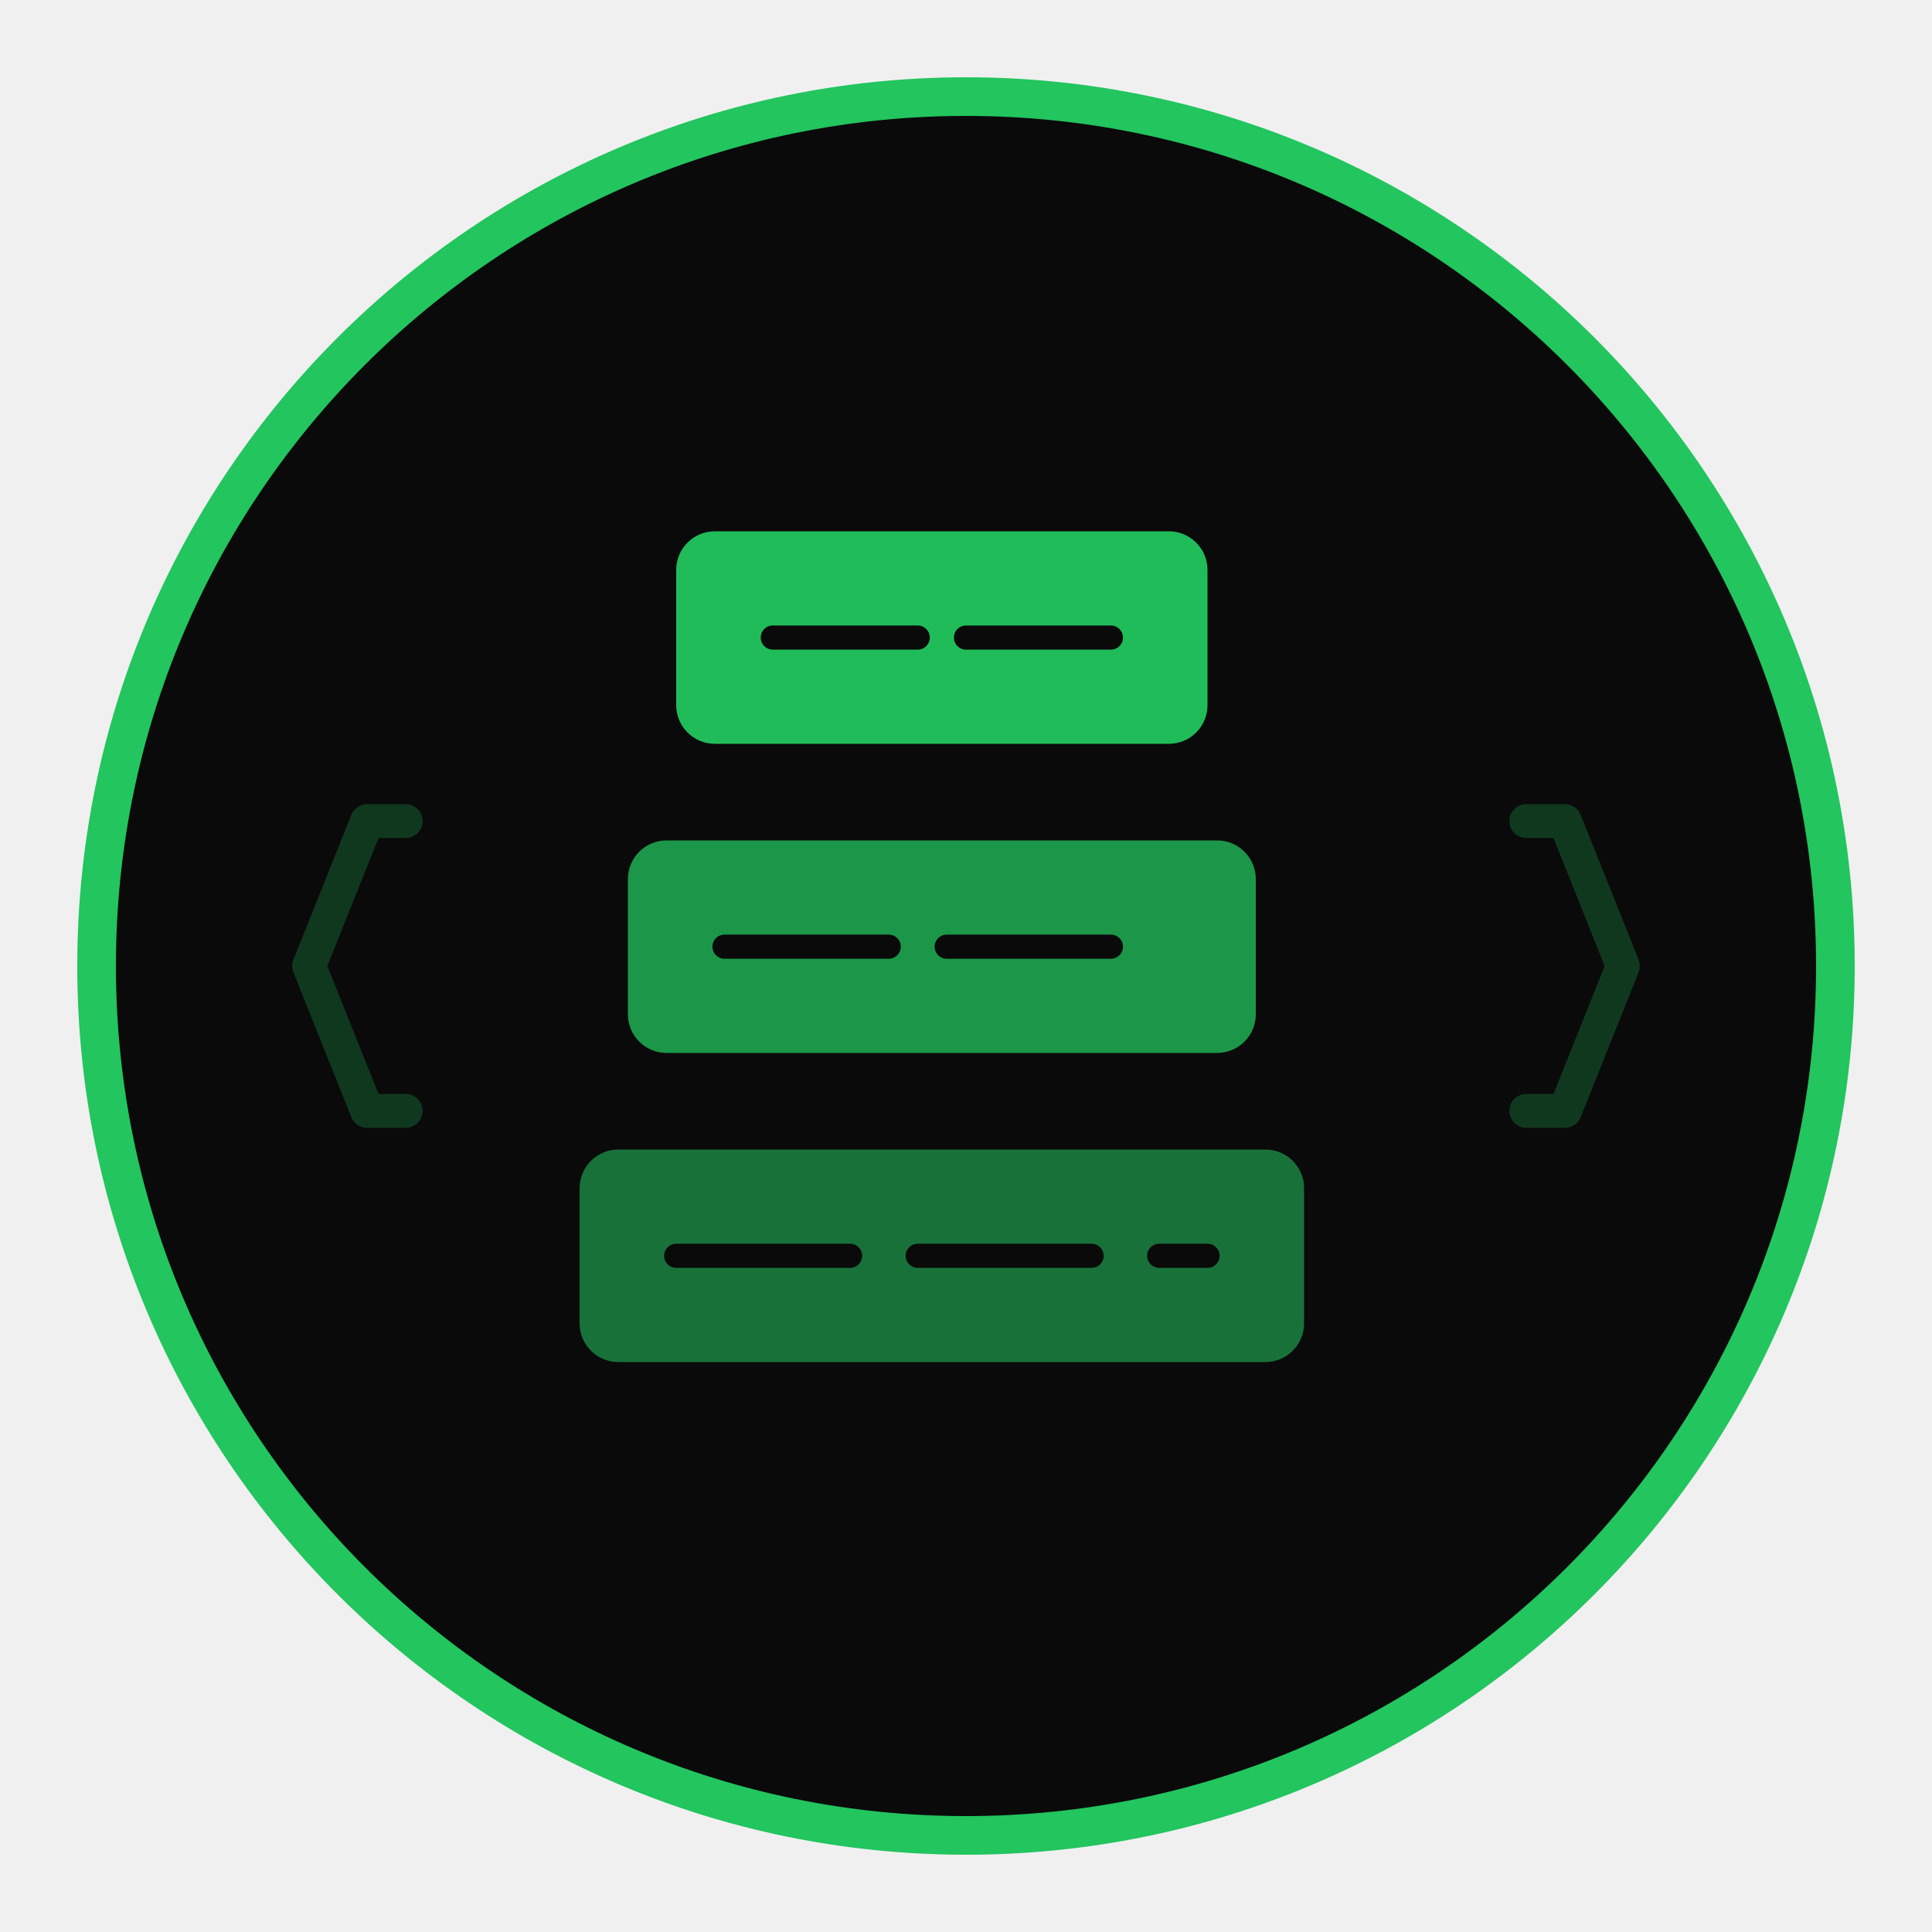
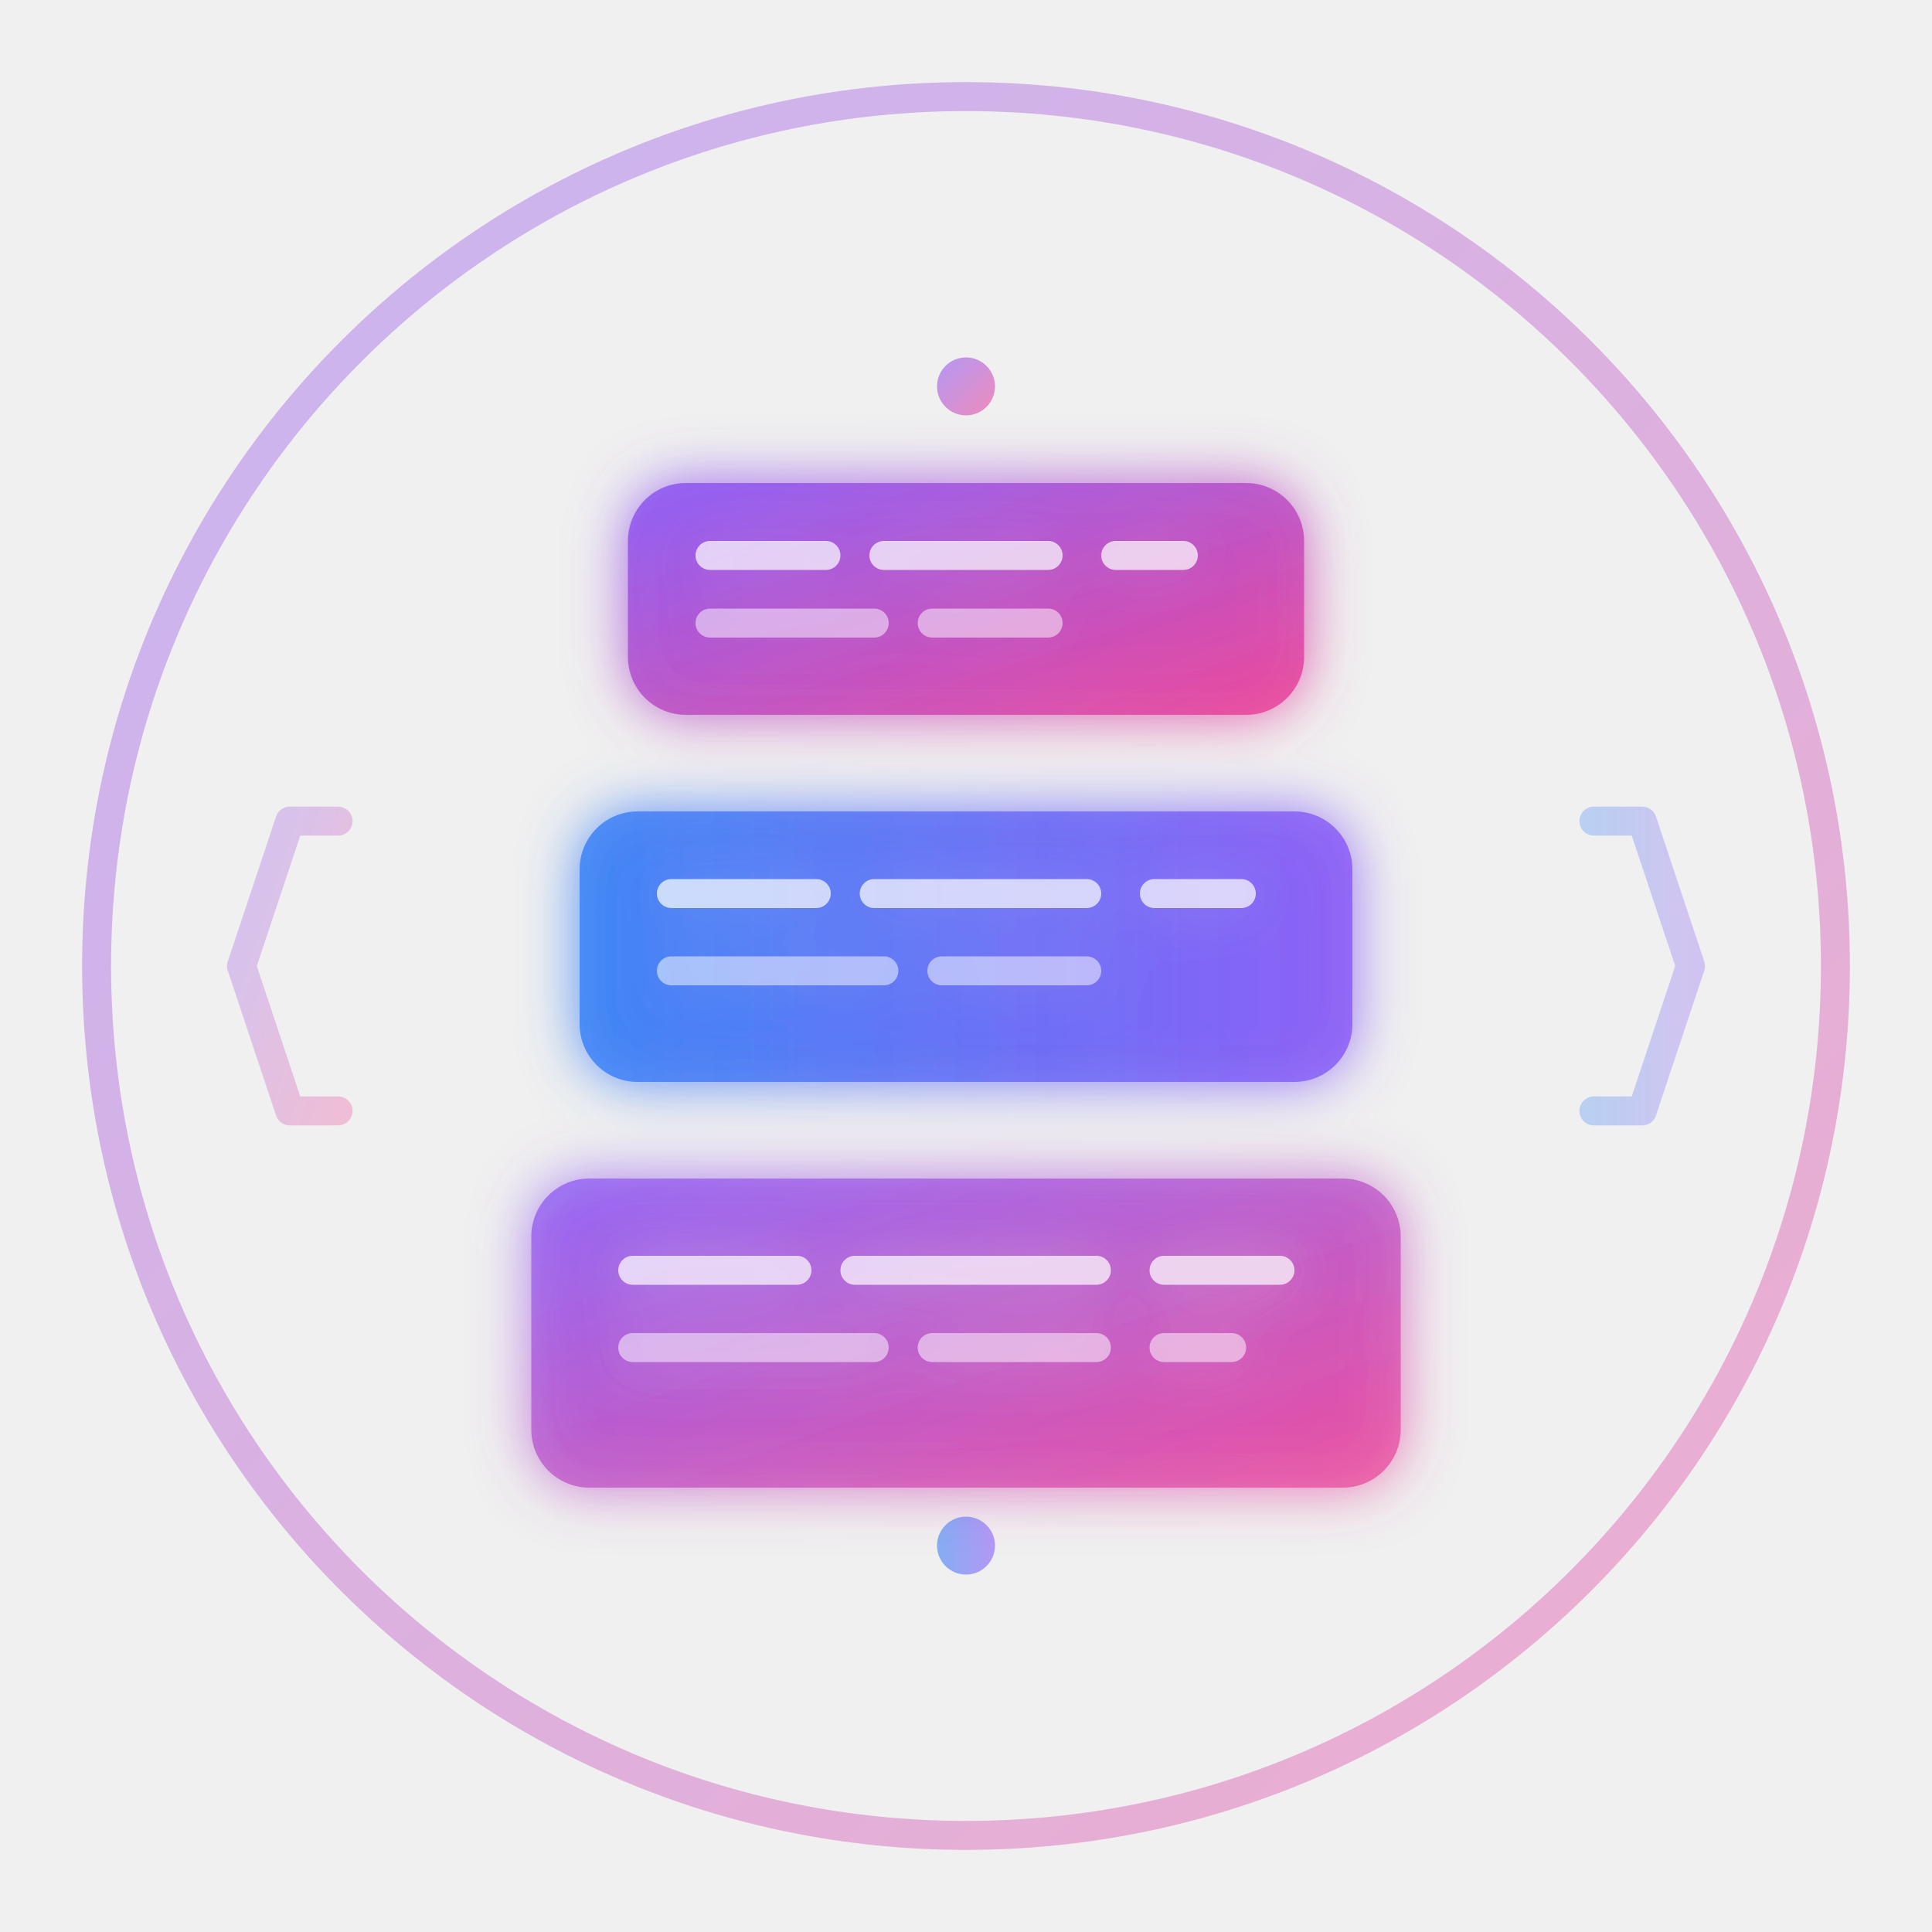
<svg xmlns="http://www.w3.org/2000/svg" viewBox="0 0 200 200" fill="none">
-   <circle cx="100" cy="100" r="90" fill="#0a0a0a" stroke="#22c55e" stroke-width="4" />
-   <rect x="70" y="55" width="55" height="22" rx="4" fill="#22c55e" opacity="0.95" />
-   <line x1="80" y1="66" x2="95" y2="66" stroke="#0a0a0a" stroke-width="2.5" stroke-linecap="round" />
-   <line x1="100" y1="66" x2="115" y2="66" stroke="#0a0a0a" stroke-width="2.5" stroke-linecap="round" />
-   <rect x="65" y="87" width="65" height="22" rx="4" fill="#22c55e" opacity="0.75" />
-   <line x1="75" y1="98" x2="92" y2="98" stroke="#0a0a0a" stroke-width="2.5" stroke-linecap="round" />
-   <line x1="98" y1="98" x2="115" y2="98" stroke="#0a0a0a" stroke-width="2.5" stroke-linecap="round" />
-   <rect x="60" y="119" width="75" height="22" rx="4" fill="#22c55e" opacity="0.55" />
-   <line x1="70" y1="130" x2="88" y2="130" stroke="#0a0a0a" stroke-width="2.5" stroke-linecap="round" />
-   <line x1="95" y1="130" x2="113" y2="130" stroke="#0a0a0a" stroke-width="2.5" stroke-linecap="round" />
-   <line x1="120" y1="130" x2="125" y2="130" stroke="#0a0a0a" stroke-width="2.5" stroke-linecap="round" />
-   <g opacity="0.25">
-     <path d="M 42 85 L 38 85 L 32 100 L 38 115 L 42 115" stroke="#22c55e" stroke-width="3.5" stroke-linecap="round" stroke-linejoin="round" fill="none" />
-     <path d="M 158 85 L 162 85 L 168 100 L 162 115 L 158 115" stroke="#22c55e" stroke-width="3.5" stroke-linecap="round" stroke-linejoin="round" fill="none" />
+   <defs>
+     <linearGradient id="logoGrad1" x1="0%" y1="0%" x2="100%" y2="100%">
+       <stop offset="0%" style="stop-color:#8b5cf6;stop-opacity:1" />
+       <stop offset="100%" style="stop-color:#ec4899;stop-opacity:1" />
+     </linearGradient>
+     <linearGradient id="logoGrad2" x1="0%" y1="0%" x2="100%" y2="0%">
+       <stop offset="0%" style="stop-color:#3b82f6;stop-opacity:1" />
+       <stop offset="100%" style="stop-color:#8b5cf6;stop-opacity:1" />
+     </linearGradient>
+     <filter id="logoGlow">
+       <feGaussianBlur stdDeviation="3" result="coloredBlur" />
+       <feMerge>
+         <feMergeNode in="coloredBlur" />
+         <feMergeNode in="SourceGraphic" />
+       </feMerge>
+     </filter>
+   </defs>
+   <circle cx="100" cy="100" r="90" fill="none" stroke="url(#logoGrad1)" stroke-width="3" opacity="0.4" />
+   <g filter="url(#logoGlow)">
+     <rect x="65" y="50" width="70" height="24" rx="6" fill="url(#logoGrad1)" opacity="0.9" />
+     <rect x="72" y="56" width="15" height="3" rx="1.5" fill="white" opacity="0.7" />
+     <rect x="90" y="56" width="20" height="3" rx="1.5" fill="white" opacity="0.7" />
+     <rect x="114" y="56" width="10" height="3" rx="1.5" fill="white" opacity="0.7" />
+     <rect x="72" y="63" width="20" height="3" rx="1.5" fill="white" opacity="0.5" />
+     <rect x="95" y="63" width="15" height="3" rx="1.5" fill="white" opacity="0.5" />
+     <rect x="60" y="84" width="80" height="28" rx="6" fill="url(#logoGrad2)" opacity="0.85" />
+     <rect x="68" y="91" width="18" height="3" rx="1.5" fill="white" opacity="0.7" />
+     <rect x="89" y="91" width="25" height="3" rx="1.5" fill="white" opacity="0.7" />
+     <rect x="118" y="91" width="12" height="3" rx="1.5" fill="white" opacity="0.7" />
+     <rect x="68" y="99" width="25" height="3" rx="1.5" fill="white" opacity="0.5" />
+     <rect x="96" y="99" width="18" height="3" rx="1.5" fill="white" opacity="0.5" />
+     <rect x="55" y="122" width="90" height="32" rx="6" fill="url(#logoGrad1)" opacity="0.75" />
+     <rect x="64" y="130" width="20" height="3" rx="1.5" fill="white" opacity="0.7" />
+     <rect x="87" y="130" width="28" height="3" rx="1.5" fill="white" opacity="0.7" />
+     <rect x="119" y="130" width="15" height="3" rx="1.5" fill="white" opacity="0.7" />
+     <rect x="64" y="138" width="28" height="3" rx="1.5" fill="white" opacity="0.5" />
+     <rect x="95" y="138" width="20" height="3" rx="1.5" fill="white" opacity="0.5" />
+     <rect x="119" y="138" width="10" height="3" rx="1.5" fill="white" opacity="0.5" />
  </g>
+   <g opacity="0.3">
+     <path d="M 35 85 L 30 85 L 25 100 L 30 115 L 35 115" stroke="url(#logoGrad1)" stroke-width="3" stroke-linecap="round" stroke-linejoin="round" fill="none" />
+     <path d="M 165 85 L 170 85 L 175 100 L 170 115 L 165 115" stroke="url(#logoGrad2)" stroke-width="3" stroke-linecap="round" stroke-linejoin="round" fill="none" />
+   </g>
+   <circle cx="100" cy="40" r="3" fill="url(#logoGrad1)" opacity="0.6" />
+   <circle cx="100" cy="160" r="3" fill="url(#logoGrad2)" opacity="0.6" />
</svg>
